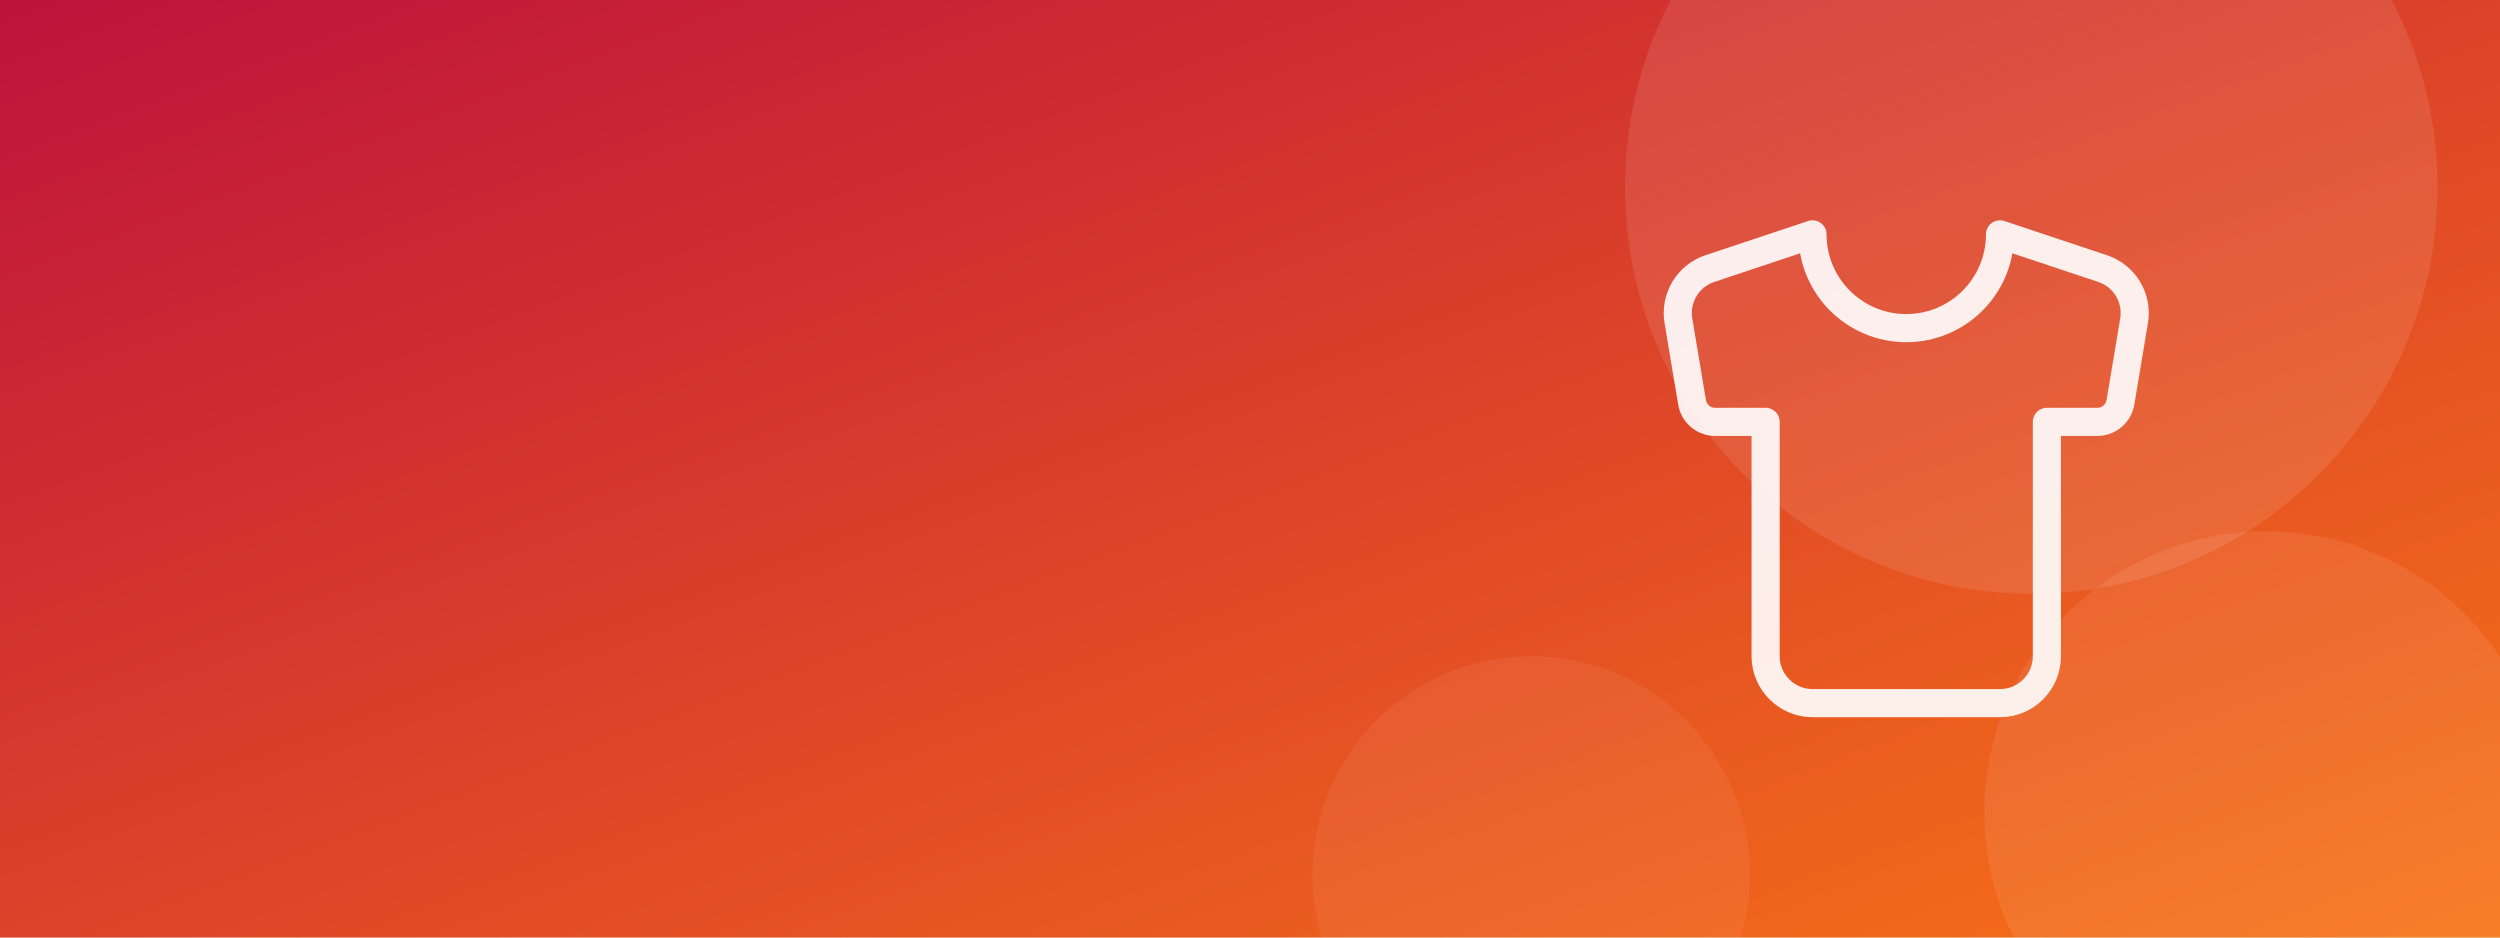
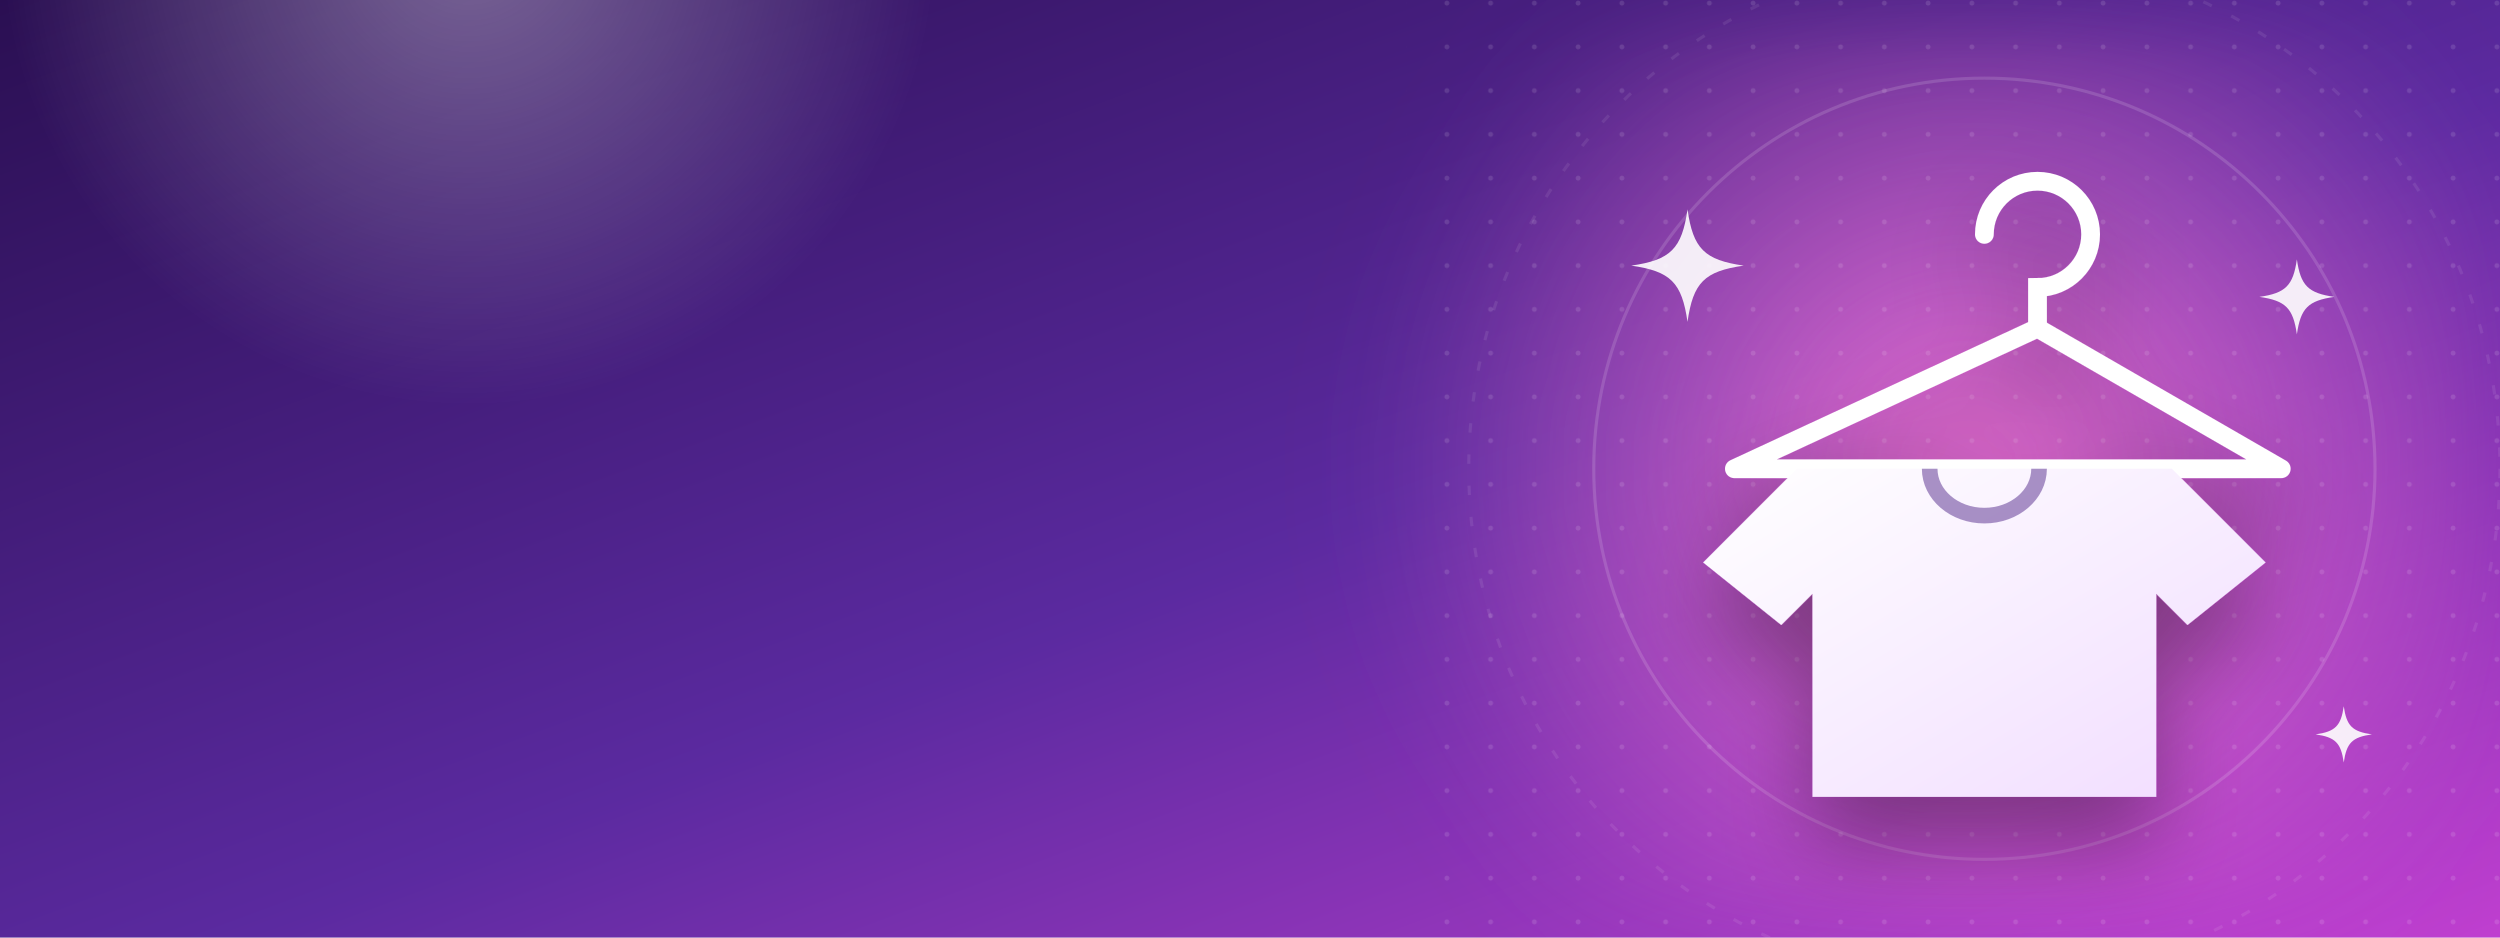
<svg xmlns="http://www.w3.org/2000/svg" viewBox="0 0 1600 600" width="1600" height="600" preserveAspectRatio="xMidYMid slice">
  <defs>
-     <linearGradient id="g" x1="0" y1="0" x2="1" y2="1">
-       <stop offset="0" stop-color="#be123c" />
-       <stop offset="1" stop-color="#f97316" />
+     <linearGradient id="bg2" x1="0" y1="0" x2="1" y2="1">
+       <stop offset="0" stop-color="#2a0f52" />
+       <stop offset=".55" stop-color="#5b2aa0" />
+       <stop offset="1" stop-color="#c03fd0" />
+     </linearGradient>
+     <radialGradient id="glow2" cx=".5" cy=".5" r=".5">
+       <stop offset="0" stop-color="#ff7ad9" stop-opacity=".85" />
+       <stop offset="1" stop-color="#ff7ad9" stop-opacity="0" />
+     </radialGradient>
+     <radialGradient id="glow22" cx=".5" cy=".5" r=".5">
+       <stop offset="0" stop-color="#ffffff" stop-opacity=".35" />
+       <stop offset="1" stop-color="#ffffff" stop-opacity="0" />
+     </radialGradient>
+     <filter id="blur2" x="-50%" y="-50%" width="200%" height="200%">
+       <feGaussianBlur stdDeviation="40" />
+     </filter>
+     <filter id="shadow2" x="-30%" y="-30%" width="160%" height="170%">
+       <feDropShadow dx="0" dy="30" stdDeviation="28" flood-color="#000" flood-opacity=".35" />
+     </filter>
+     <pattern id="dots2" width="28" height="28" patternUnits="userSpaceOnUse">
+       <circle cx="2" cy="2" r="1.6" fill="#fff" opacity=".12" />
+     </pattern>
+     <linearGradient id="glass2" x1="0" y1="0" x2="1" y2="1">
+       <stop offset="0" stop-color="#fff" stop-opacity=".38" />
+       <stop offset="1" stop-color="#fff" stop-opacity=".06" />
    </linearGradient>
  </defs>
-   <rect width="1600" height="600" fill="url(#g)" />
-   <circle cx="1300" cy="120" r="260" fill="#fff" opacity=".10" />
-   <circle cx="1450" cy="520" r="180" fill="#fff" opacity=".08" />
-   <circle cx="980" cy="560" r="140" fill="#fff" opacity=".06" />
-   <g transform="translate(1040 120) scale(15)" fill="none" stroke="#fff" stroke-opacity=".9" stroke-width="1.2" stroke-linecap="round" stroke-linejoin="round">
-     <path d="M20.38 3.46 16 2a4 4 0 0 1-8 0L3.62 3.46a2 2 0 0 0-1.34 2.23l.58 3.47a1 1 0 0 0 .99.84H6v10c0 1.1.9 2 2 2h8a2 2 0 0 0 2-2V10h2.15a1 1 0 0 0 .99-.84l.58-3.47a2 2 0 0 0-1.34-2.23z" />
+   <rect width="1600" height="600" fill="url(#bg2)" />
+   <circle cx="1260" cy="300" r="380" fill="url(#glow2)" filter="url(#blur2)" />
+   <circle cx="300" cy="-40" r="300" fill="url(#glow22)" />
+   <rect x="900" y="0" width="700" height="600" fill="url(#dots2)" />
+   <circle cx="1270" cy="300" r="250" fill="none" stroke="#fff" stroke-opacity=".14" stroke-width="2" />
+   <circle cx="1270" cy="300" r="330" fill="none" stroke="#fff" stroke-opacity=".08" stroke-width="2" stroke-dasharray="6 14" />
+   <g filter="url(#shadow2)">
+     <linearGradient id="sh2" x1="0" y1="0" x2="1" y2="1">
+       <stop offset="0" stop-color="#ffffff" />
+       <stop offset="1" stop-color="#f1dcff" />
+     </linearGradient>
+     <path d="M1270 150a34 34 0 1 1 34 34v26" fill="none" stroke="#fff" stroke-width="12" stroke-linecap="round" />
+     <path d="M1304 210 1460 300H1110z" fill="none" stroke="#fff" stroke-width="12" stroke-linejoin="round" />
+     <path d="M1150 300h240l60 60-50 40-20-20v130h-220V380l-20 20-50-40z" fill="url(#sh2)" />
+     <path d="M1235 300a35 30 0 0 0 70 0" fill="none" stroke="#542a8c" stroke-width="10" opacity=".5" />
  </g>
+   <path transform="translate(1080 170) scale(1.8)" d="M0-20C2-6 6-2 20 0 6 2 2 6 0 20-2 6-6 2-20 0-6-2-2-6 0-20Z" fill="#fff" opacity="0.9" />
+   <path transform="translate(1470 190) scale(1.2)" d="M0-20C2-6 6-2 20 0 6 2 2 6 0 20-2 6-6 2-20 0-6-2-2-6 0-20Z" fill="#fff" opacity="0.9" />
+   <path transform="translate(1500 470) scale(0.9)" d="M0-20C2-6 6-2 20 0 6 2 2 6 0 20-2 6-6 2-20 0-6-2-2-6 0-20Z" fill="#fff" opacity="0.9" />
</svg>
